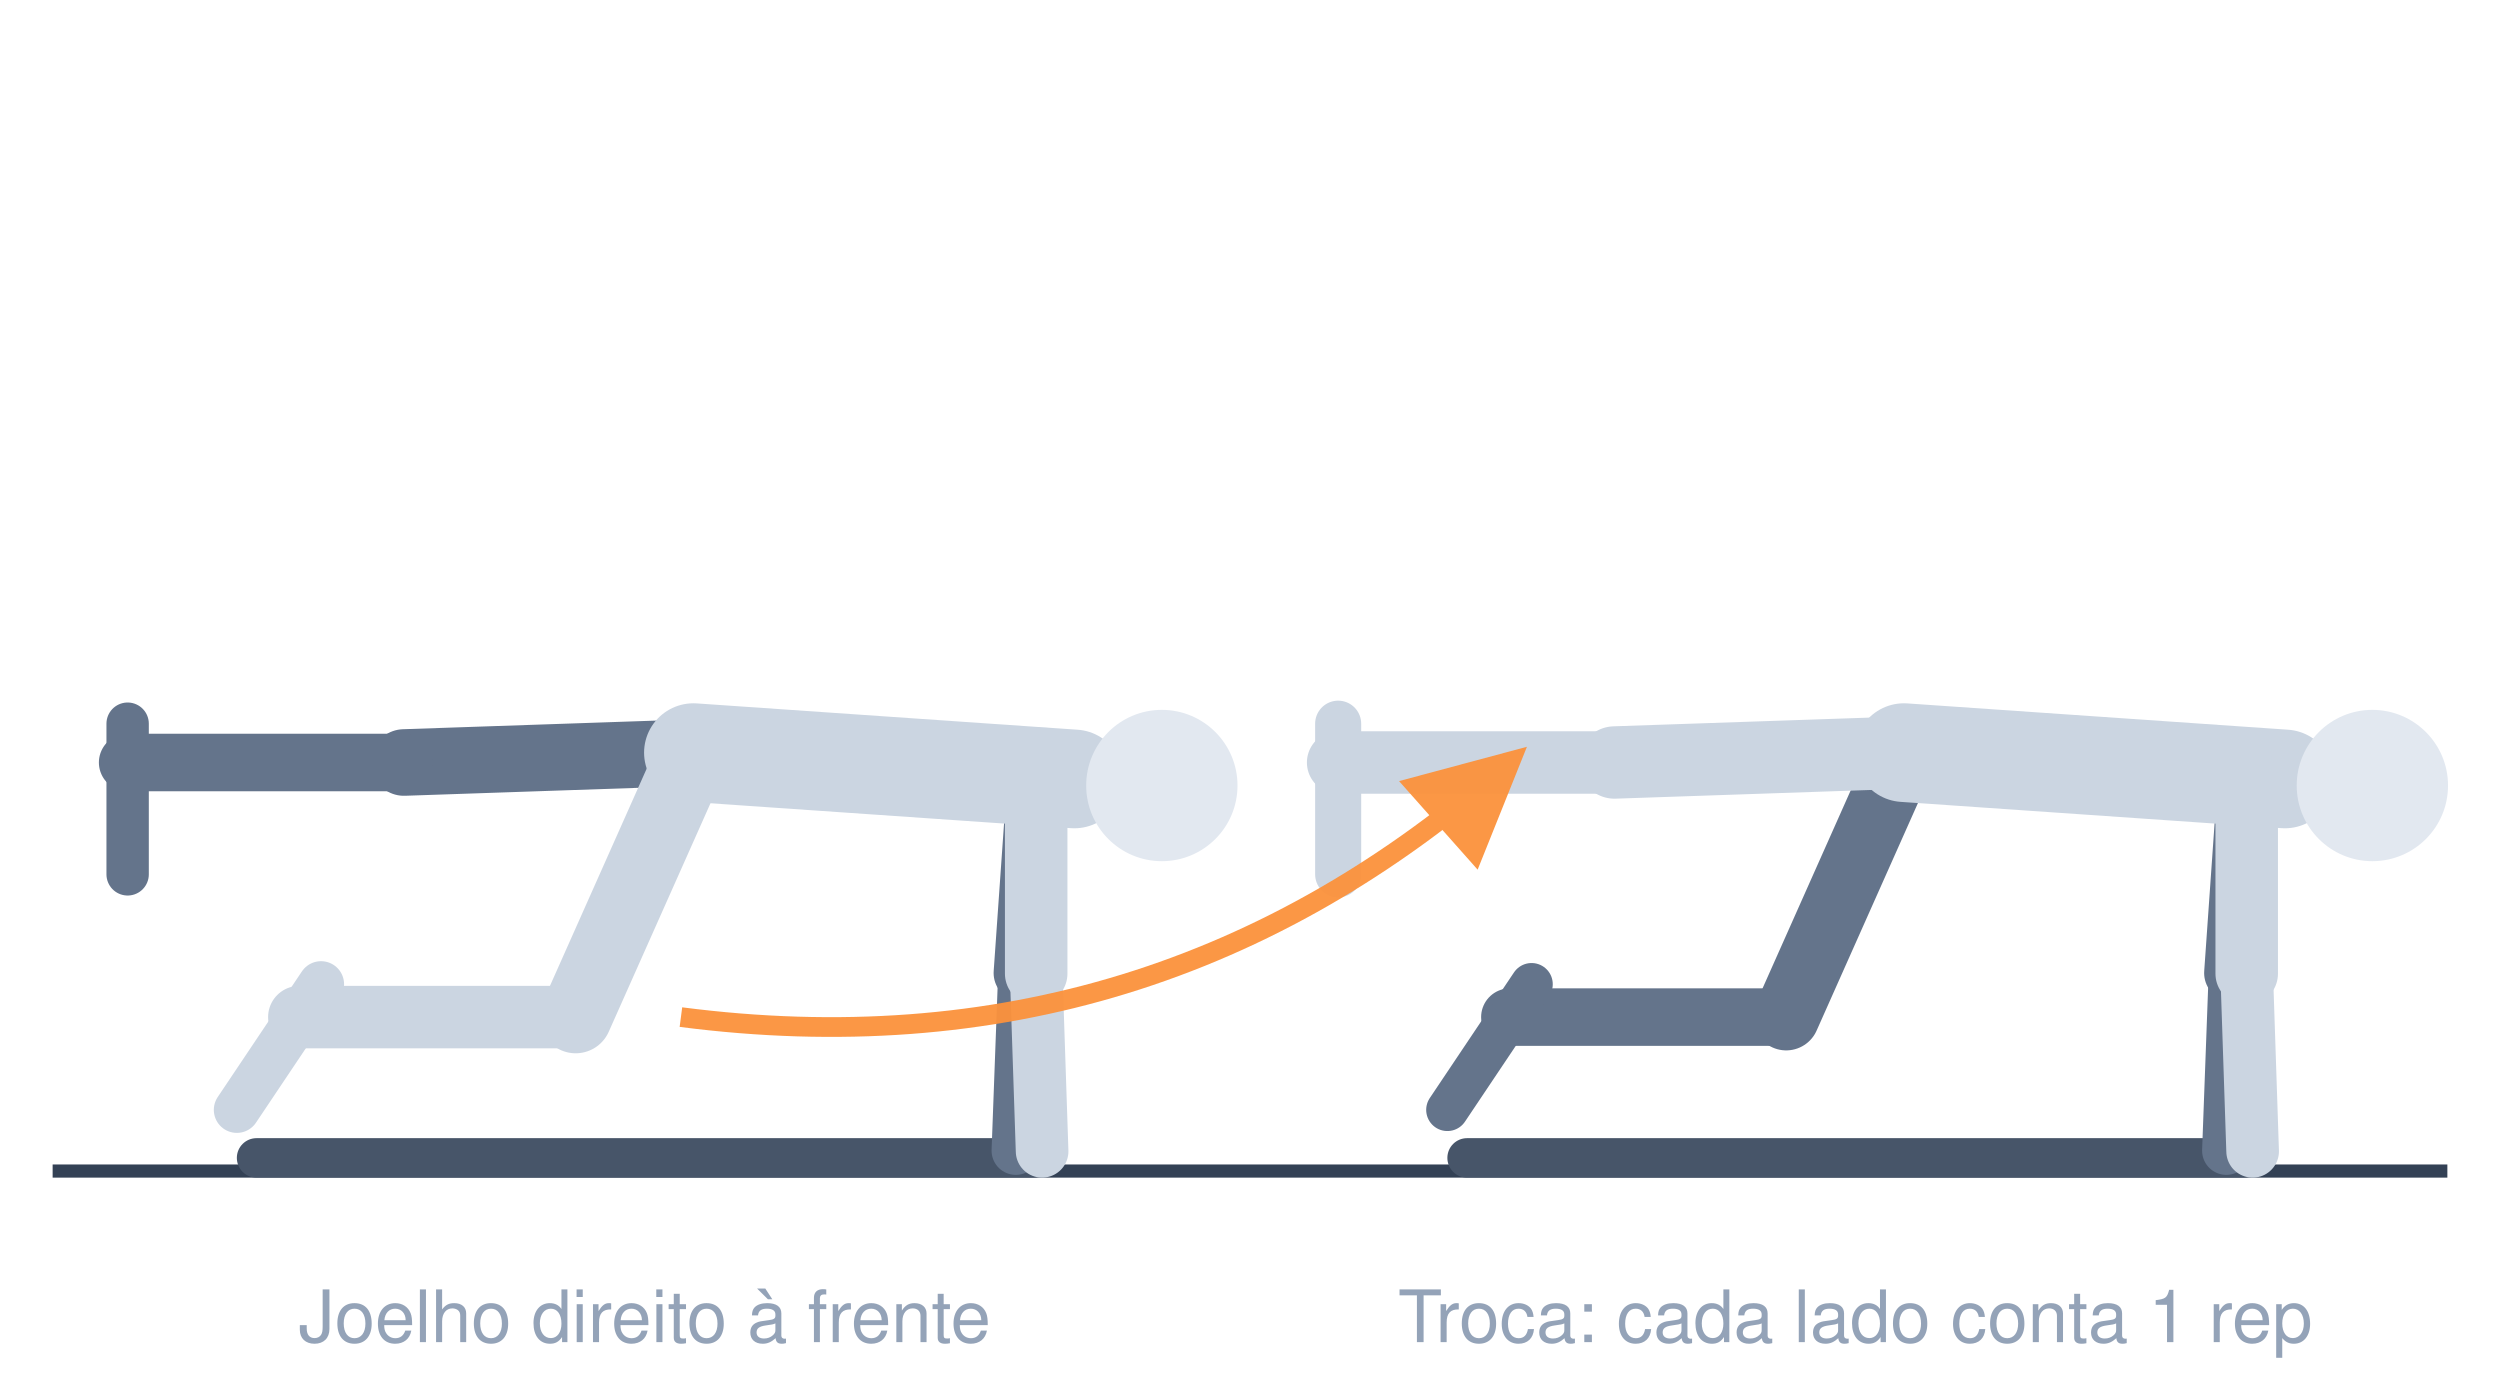
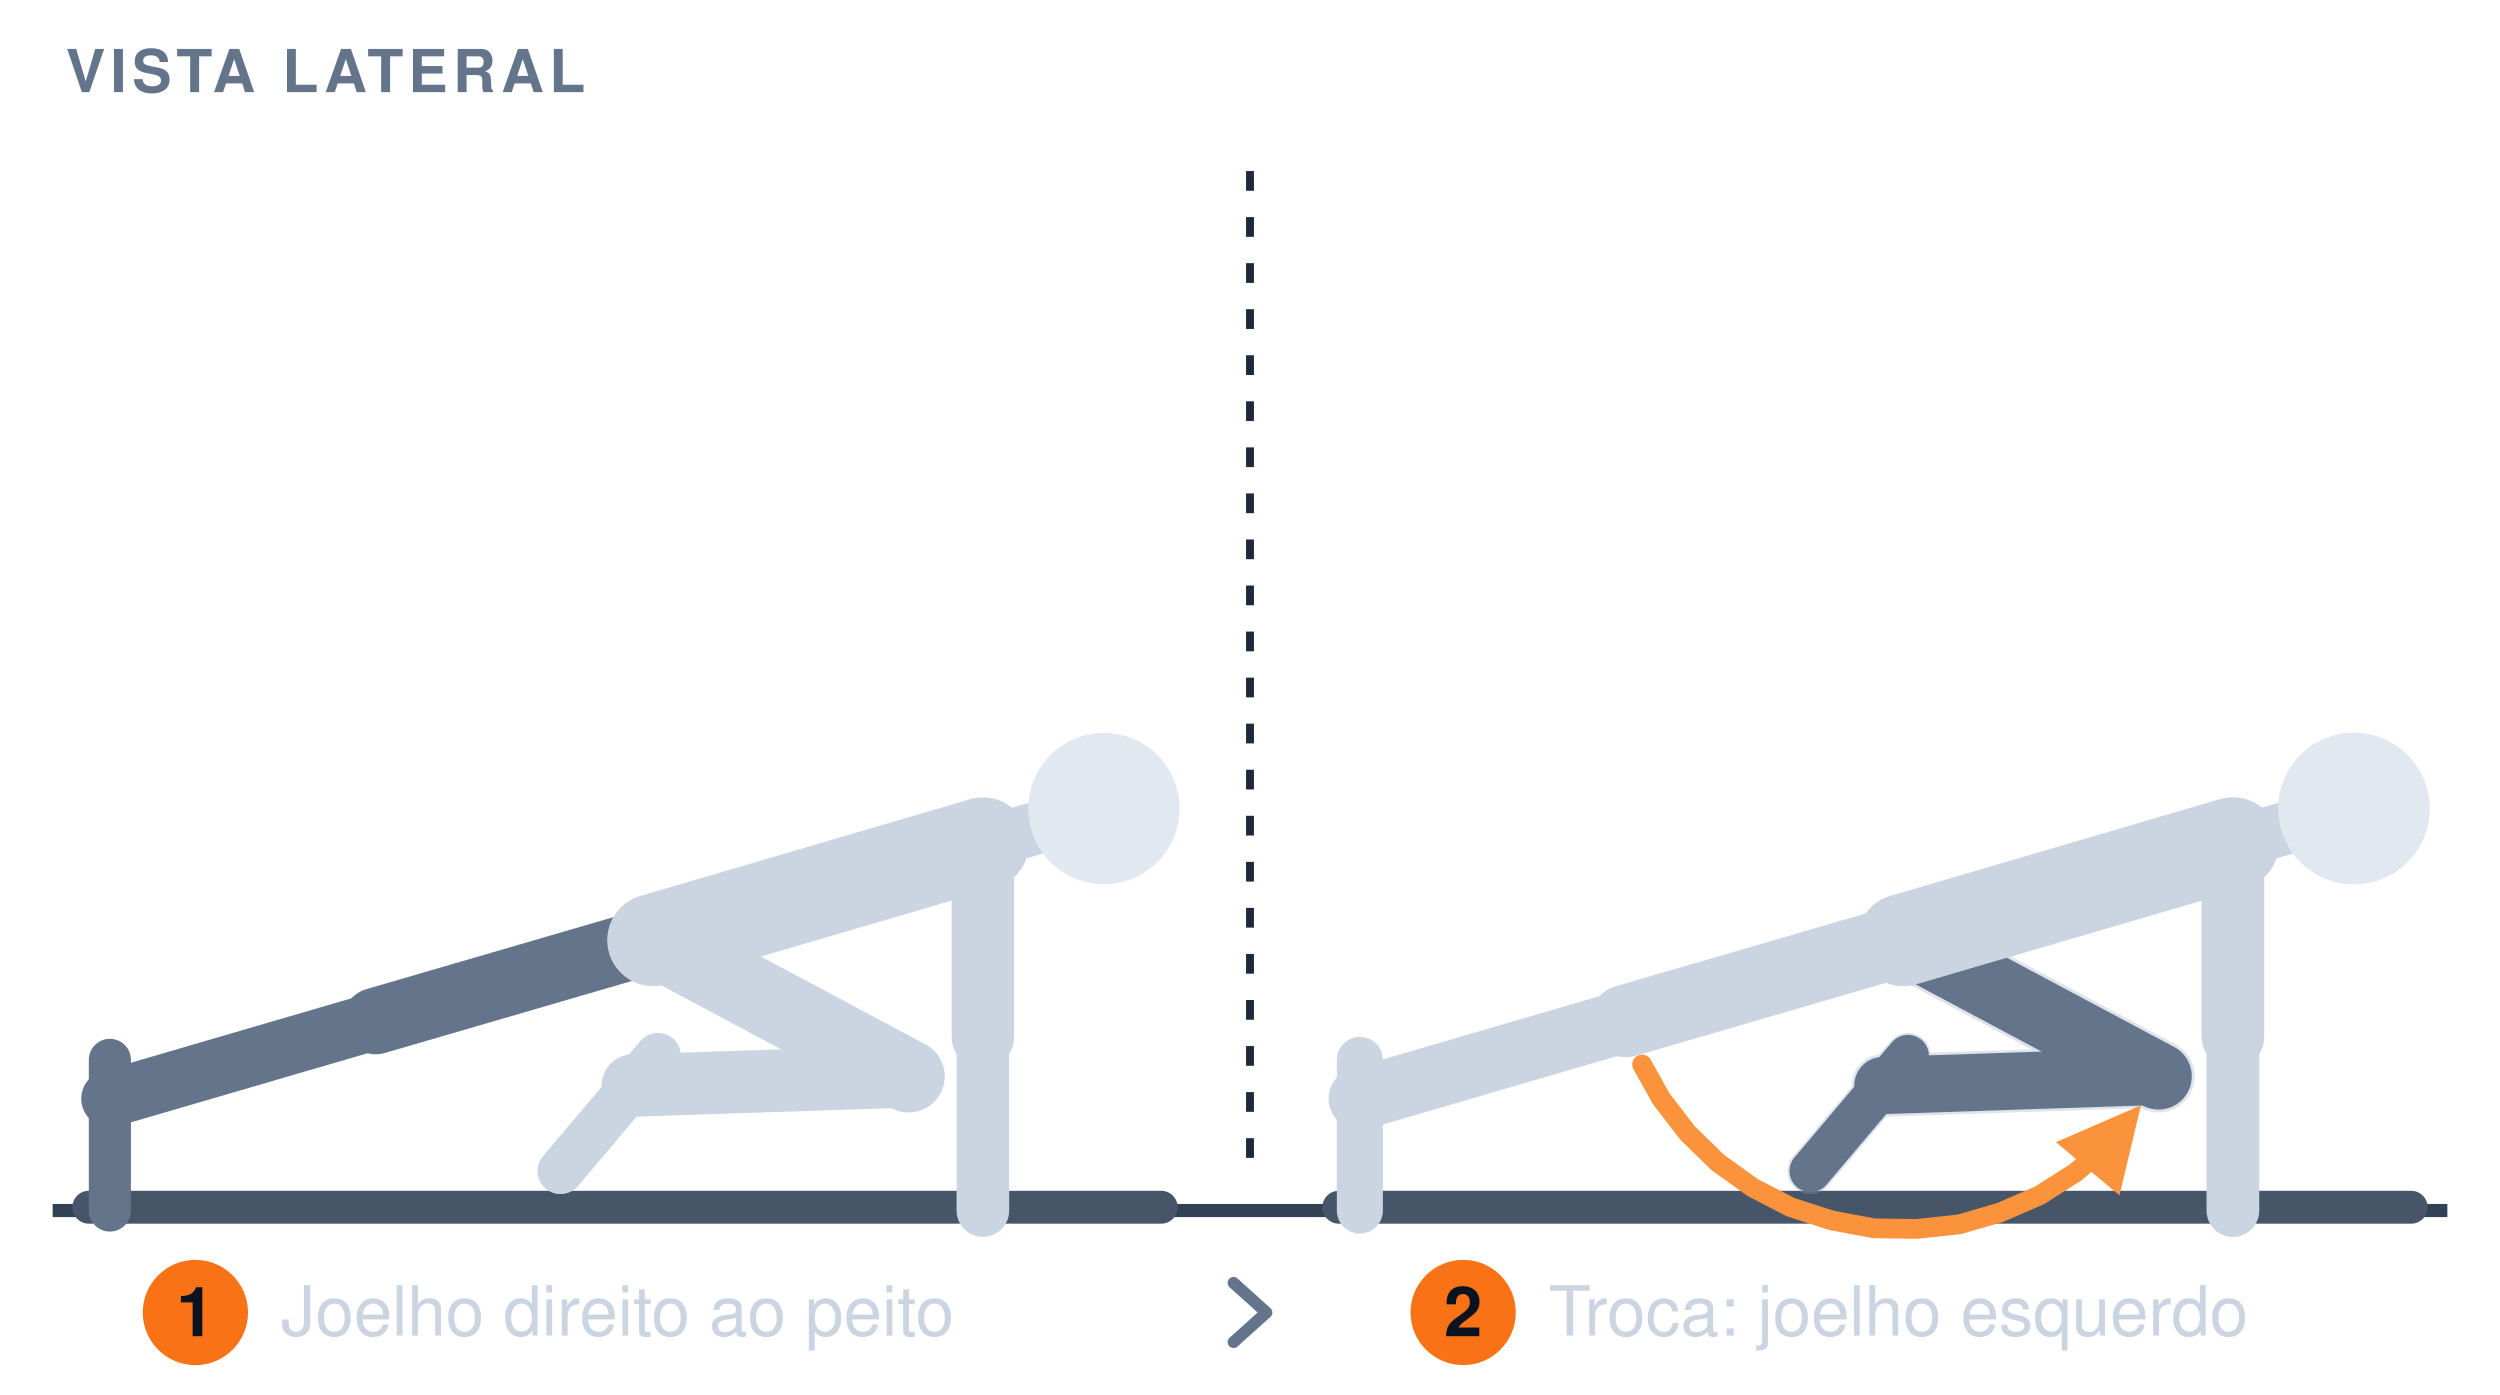
<svg xmlns="http://www.w3.org/2000/svg" width="380" height="212" viewBox="0 0 380 212" preserveAspectRatio="xMidYMid meet" role="img" aria-label="abdominal-mountain-climber">
  <defs>
-     <marker id="ah" viewBox="0 0 10 10" refX="8" refY="5" markerWidth="6" markerHeight="6" orient="auto-start-reverse">
+     <marker id="ah" viewBox="0 0 10 10" refX="7" refY="5" markerWidth="4.2" markerHeight="4.2" orient="auto-start-reverse">
      <path d="M0,0 L10,5 L0,10 z" fill="#fb923c" />
    </marker>
  </defs>
-   <line x1="8.0" y1="178.0" x2="372.0" y2="178.0" stroke="#334155" stroke-width="2" stroke-linecap="butt" />
-   <rect x="36.0" y="173.0" width="124.0" height="6.0" rx="3" fill="#475569" />
-   <rect x="220.0" y="173.0" width="124.0" height="6.0" rx="3" fill="#475569" />
-   <line x1="105.4" y1="114.4" x2="61.4" y2="115.9" stroke="#64748b" stroke-width="10.12" stroke-linecap="round" />
-   <line x1="61.4" y1="115.9" x2="19.4" y2="115.9" stroke="#64748b" stroke-width="8.74" stroke-linecap="round" />
-   <line x1="19.4" y1="110.0" x2="19.4" y2="132.9" stroke="#64748b" stroke-width="6.44" stroke-linecap="round" />
-   <line x1="157.5" y1="118.0" x2="155.4" y2="147.9" stroke="#64748b" stroke-width="8.74" stroke-linecap="round" />
-   <line x1="155.4" y1="147.9" x2="154.4" y2="174.9" stroke="#64748b" stroke-width="7.36" stroke-linecap="round" />
-   <line x1="105.4" y1="114.4" x2="163.3" y2="118.4" stroke="#cbd5e1" stroke-width="15.0" stroke-linecap="round" />
-   <line x1="163.3" y1="118.4" x2="176.6" y2="119.4" stroke="#cbd5e1" stroke-width="8.0" stroke-linecap="round" />
-   <circle cx="176.6" cy="119.4" r="11.5" fill="#e2e8f0" />
-   <line x1="105.4" y1="114.4" x2="87.5" y2="154.6" stroke="#cbd5e1" stroke-width="11.0" stroke-linecap="round" />
-   <line x1="87.5" y1="154.6" x2="45.5" y2="154.6" stroke="#cbd5e1" stroke-width="9.5" stroke-linecap="round" />
-   <line x1="48.8" y1="149.6" x2="36.0" y2="168.7" stroke="#cbd5e1" stroke-width="7.0" stroke-linecap="round" />
-   <line x1="157.5" y1="118.0" x2="157.5" y2="148.0" stroke="#cbd5e1" stroke-width="9.5" stroke-linecap="round" />
-   <line x1="157.5" y1="148.0" x2="158.4" y2="175.0" stroke="#cbd5e1" stroke-width="8.0" stroke-linecap="round" />
-   <line x1="289.4" y1="114.4" x2="271.5" y2="154.6" stroke="#64748b" stroke-width="10.12" stroke-linecap="round" />
-   <line x1="271.5" y1="154.6" x2="229.5" y2="154.6" stroke="#64748b" stroke-width="8.74" stroke-linecap="round" />
-   <line x1="232.8" y1="149.6" x2="220.0" y2="168.7" stroke="#64748b" stroke-width="6.44" stroke-linecap="round" />
-   <line x1="341.5" y1="118.0" x2="339.4" y2="147.9" stroke="#64748b" stroke-width="8.74" stroke-linecap="round" />
-   <line x1="339.4" y1="147.9" x2="338.4" y2="174.9" stroke="#64748b" stroke-width="7.36" stroke-linecap="round" />
-   <line x1="289.4" y1="114.4" x2="347.3" y2="118.4" stroke="#cbd5e1" stroke-width="15.0" stroke-linecap="round" />
-   <line x1="347.3" y1="118.4" x2="360.6" y2="119.4" stroke="#cbd5e1" stroke-width="8.0" stroke-linecap="round" />
-   <circle cx="360.6" cy="119.4" r="11.5" fill="#e2e8f0" />
-   <line x1="289.4" y1="114.4" x2="245.4" y2="115.9" stroke="#cbd5e1" stroke-width="11.0" stroke-linecap="round" />
-   <line x1="245.4" y1="115.9" x2="203.4" y2="115.9" stroke="#cbd5e1" stroke-width="9.5" stroke-linecap="round" />
-   <line x1="203.4" y1="110.0" x2="203.4" y2="132.9" stroke="#cbd5e1" stroke-width="7.0" stroke-linecap="round" />
-   <line x1="341.5" y1="118.0" x2="341.5" y2="148.0" stroke="#cbd5e1" stroke-width="9.5" stroke-linecap="round" />
-   <line x1="341.5" y1="148.0" x2="342.4" y2="175.0" stroke="#cbd5e1" stroke-width="8.0" stroke-linecap="round" />
-   <path d="M103.5,154.6 Q175.3,163.9 229.4,115.9" fill="none" stroke="#fb923c" stroke-width="3" marker-end="url(#ah)" opacity="0.95" />
-   <text x="98.0" y="204.0" fill="#94a3b8" font-family="-apple-system,Helvetica,Arial,sans-serif" font-size="11" font-weight="400" text-anchor="middle">Joelho direito à frente</text>
-   <text x="282.0" y="204.0" fill="#94a3b8" font-family="-apple-system,Helvetica,Arial,sans-serif" font-size="11" font-weight="400" text-anchor="middle">Troca: cada lado conta 1 rep</text>
+   <line x1="8.0" y1="184.0" x2="372.0" y2="184.0" stroke="#334155" stroke-width="2.0" stroke-linecap="butt" />
+   <line x1="190.0" y1="26.0" x2="190.0" y2="180.0" stroke="#1e293b" stroke-width="1.2" stroke-linecap="butt" stroke-dasharray="3 4" />
+   <text x="10.0" y="14.0" fill="#64748b" font-family="-apple-system,Helvetica,Arial,sans-serif" font-size="9" font-weight="700" text-anchor="start" letter-spacing="0.8">VISTA LATERAL</text>
+   <rect x="11.0" y="181.0" width="168.0" height="5.0" rx="2.5" fill="#475569" />
+   <line x1="149.4" y1="157.6" x2="149.4" y2="184.0" stroke="#64748b" stroke-width="7.4" stroke-linecap="round" />
+   <line x1="149.4" y1="128.2" x2="149.4" y2="157.6" stroke="#64748b" stroke-width="8.7" stroke-linecap="round" />
+   <line x1="99.3" y1="142.9" x2="57.1" y2="155.2" stroke="#64748b" stroke-width="10.1" stroke-linecap="round" />
+   <line x1="57.1" y1="155.2" x2="16.7" y2="167.0" stroke="#64748b" stroke-width="8.7" stroke-linecap="round" />
+   <line x1="16.7" y1="161.1" x2="16.7" y2="184.0" stroke="#64748b" stroke-width="6.4" stroke-linecap="round" />
+   <polygon points="149.4,128.2 149.4,128.2 99.3,142.9 99.3,142.9" fill="#cbd5e1" stroke="#cbd5e1" stroke-width="14.0" stroke-linejoin="round" />
+   <line x1="149.4" y1="128.2" x2="167.8" y2="122.9" stroke="#cbd5e1" stroke-width="8.0" stroke-linecap="round" />
+   <circle cx="167.8" cy="122.9" r="11.5" fill="#e2e8f0" />
+   <line x1="99.3" y1="142.9" x2="138.1" y2="163.6" stroke="#cbd5e1" stroke-width="11.0" stroke-linecap="round" />
+   <line x1="138.1" y1="163.6" x2="96.2" y2="165.0" stroke="#cbd5e1" stroke-width="9.5" stroke-linecap="round" />
+   <line x1="100.0" y1="160.5" x2="85.2" y2="178.0" stroke="#cbd5e1" stroke-width="7.0" stroke-linecap="round" />
+   <line x1="149.4" y1="128.2" x2="149.4" y2="157.6" stroke="#cbd5e1" stroke-width="9.5" stroke-linecap="round" />
+   <line x1="149.4" y1="157.6" x2="149.4" y2="184.0" stroke="#cbd5e1" stroke-width="8.0" stroke-linecap="round" />
+   <rect x="201.0" y="181.0" width="168.0" height="5.0" rx="2.5" fill="#475569" />
+   <g opacity="0.3">
+     <line x1="339.4" y1="157.6" x2="339.4" y2="184.0" stroke="#94a3b8" stroke-width="7.4" stroke-linecap="round" />
+     <line x1="339.4" y1="128.2" x2="339.4" y2="157.6" stroke="#94a3b8" stroke-width="8.7" stroke-linecap="round" />
+     <line x1="289.3" y1="142.9" x2="247.1" y2="155.2" stroke="#94a3b8" stroke-width="10.1" stroke-linecap="round" />
+     <line x1="247.1" y1="155.2" x2="206.7" y2="167.0" stroke="#94a3b8" stroke-width="8.7" stroke-linecap="round" />
+     <line x1="206.7" y1="161.1" x2="206.7" y2="184.0" stroke="#94a3b8" stroke-width="6.4" stroke-linecap="round" />
+     <polygon points="339.4,128.2 339.4,128.2 289.3,142.9 289.3,142.9" fill="#94a3b8" stroke="#94a3b8" stroke-width="14.0" stroke-linejoin="round" />
+     <line x1="339.4" y1="128.2" x2="357.8" y2="122.9" stroke="#94a3b8" stroke-width="8.0" stroke-linecap="round" />
+     <circle cx="357.8" cy="122.9" r="11.5" fill="#94a3b8" />
+     <line x1="289.3" y1="142.9" x2="328.1" y2="163.6" stroke="#94a3b8" stroke-width="11.0" stroke-linecap="round" />
+     <line x1="328.1" y1="163.6" x2="286.2" y2="165.0" stroke="#94a3b8" stroke-width="9.5" stroke-linecap="round" />
+     <line x1="290.0" y1="160.5" x2="275.2" y2="178.0" stroke="#94a3b8" stroke-width="7.0" stroke-linecap="round" />
+     <line x1="339.4" y1="128.2" x2="339.4" y2="157.6" stroke="#94a3b8" stroke-width="9.5" stroke-linecap="round" />
+     <line x1="339.4" y1="157.6" x2="339.4" y2="184.0" stroke="#94a3b8" stroke-width="8.0" stroke-linecap="round" />
+   </g>
+   <line x1="339.4" y1="157.6" x2="339.4" y2="184.0" stroke="#64748b" stroke-width="7.4" stroke-linecap="round" />
+   <line x1="339.4" y1="128.2" x2="339.4" y2="157.6" stroke="#64748b" stroke-width="8.7" stroke-linecap="round" />
+   <line x1="289.3" y1="142.9" x2="328.1" y2="163.6" stroke="#64748b" stroke-width="10.1" stroke-linecap="round" />
+   <line x1="328.1" y1="163.6" x2="286.2" y2="165.0" stroke="#64748b" stroke-width="8.7" stroke-linecap="round" />
+   <line x1="290.0" y1="160.5" x2="275.2" y2="178.0" stroke="#64748b" stroke-width="6.4" stroke-linecap="round" />
+   <polygon points="339.4,128.2 339.4,128.2 289.3,142.9 289.3,142.9" fill="#cbd5e1" stroke="#cbd5e1" stroke-width="14.0" stroke-linejoin="round" />
+   <line x1="339.4" y1="128.2" x2="357.8" y2="122.9" stroke="#cbd5e1" stroke-width="8.0" stroke-linecap="round" />
+   <circle cx="357.8" cy="122.9" r="11.5" fill="#e2e8f0" />
+   <line x1="289.3" y1="142.9" x2="247.1" y2="155.2" stroke="#cbd5e1" stroke-width="11.0" stroke-linecap="round" />
+   <line x1="247.1" y1="155.2" x2="206.7" y2="167.0" stroke="#cbd5e1" stroke-width="9.5" stroke-linecap="round" />
+   <line x1="206.7" y1="161.1" x2="206.7" y2="184.0" stroke="#cbd5e1" stroke-width="7.0" stroke-linecap="round" />
+   <line x1="339.4" y1="128.2" x2="339.4" y2="157.6" stroke="#cbd5e1" stroke-width="9.5" stroke-linecap="round" />
+   <line x1="339.4" y1="157.6" x2="339.4" y2="184.0" stroke="#cbd5e1" stroke-width="8.0" stroke-linecap="round" />
+   <path d="M249.6,161.8 L252.5,167.0 L256.5,172.2 L261.1,176.7 L266.4,180.5 L272.2,183.5 L278.4,185.5 L284.8,186.7 L291.3,186.8 L297.8,186.1 L304.0,184.3 L310.0,181.7 L315.5,178.2 L320.4,174.0 L323.0,170.9" fill="none" stroke="#fb923c" stroke-width="3" stroke-linecap="round" stroke-linejoin="round" marker-end="url(#ah)" />
+   <circle cx="29.7" cy="199.5" r="8.0" fill="#f97316" />
+   <text x="29.7" y="203.1" fill="#0b1220" font-family="-apple-system,Helvetica,Arial,sans-serif" font-size="10.5" font-weight="700" text-anchor="middle">1</text>
+   <text x="42.7" y="203.0" fill="#cbd5e1" font-family="-apple-system,Helvetica,Arial,sans-serif" font-size="10.5" font-weight="400" text-anchor="start">Joelho direito ao peito</text>
+   <circle cx="222.4" cy="199.5" r="8.0" fill="#f97316" />
+   <text x="222.4" y="203.1" fill="#0b1220" font-family="-apple-system,Helvetica,Arial,sans-serif" font-size="10.5" font-weight="700" text-anchor="middle">2</text>
+   <text x="235.4" y="203.0" fill="#cbd5e1" font-family="-apple-system,Helvetica,Arial,sans-serif" font-size="10.5" font-weight="400" text-anchor="start">Troca: joelho esquerdo</text>
+   <path d="M187.5,195.0 L192.5,199.5 L187.5,204.0" fill="none" stroke="#64748b" stroke-width="1.8" stroke-linecap="round" stroke-linejoin="round" />
</svg>
